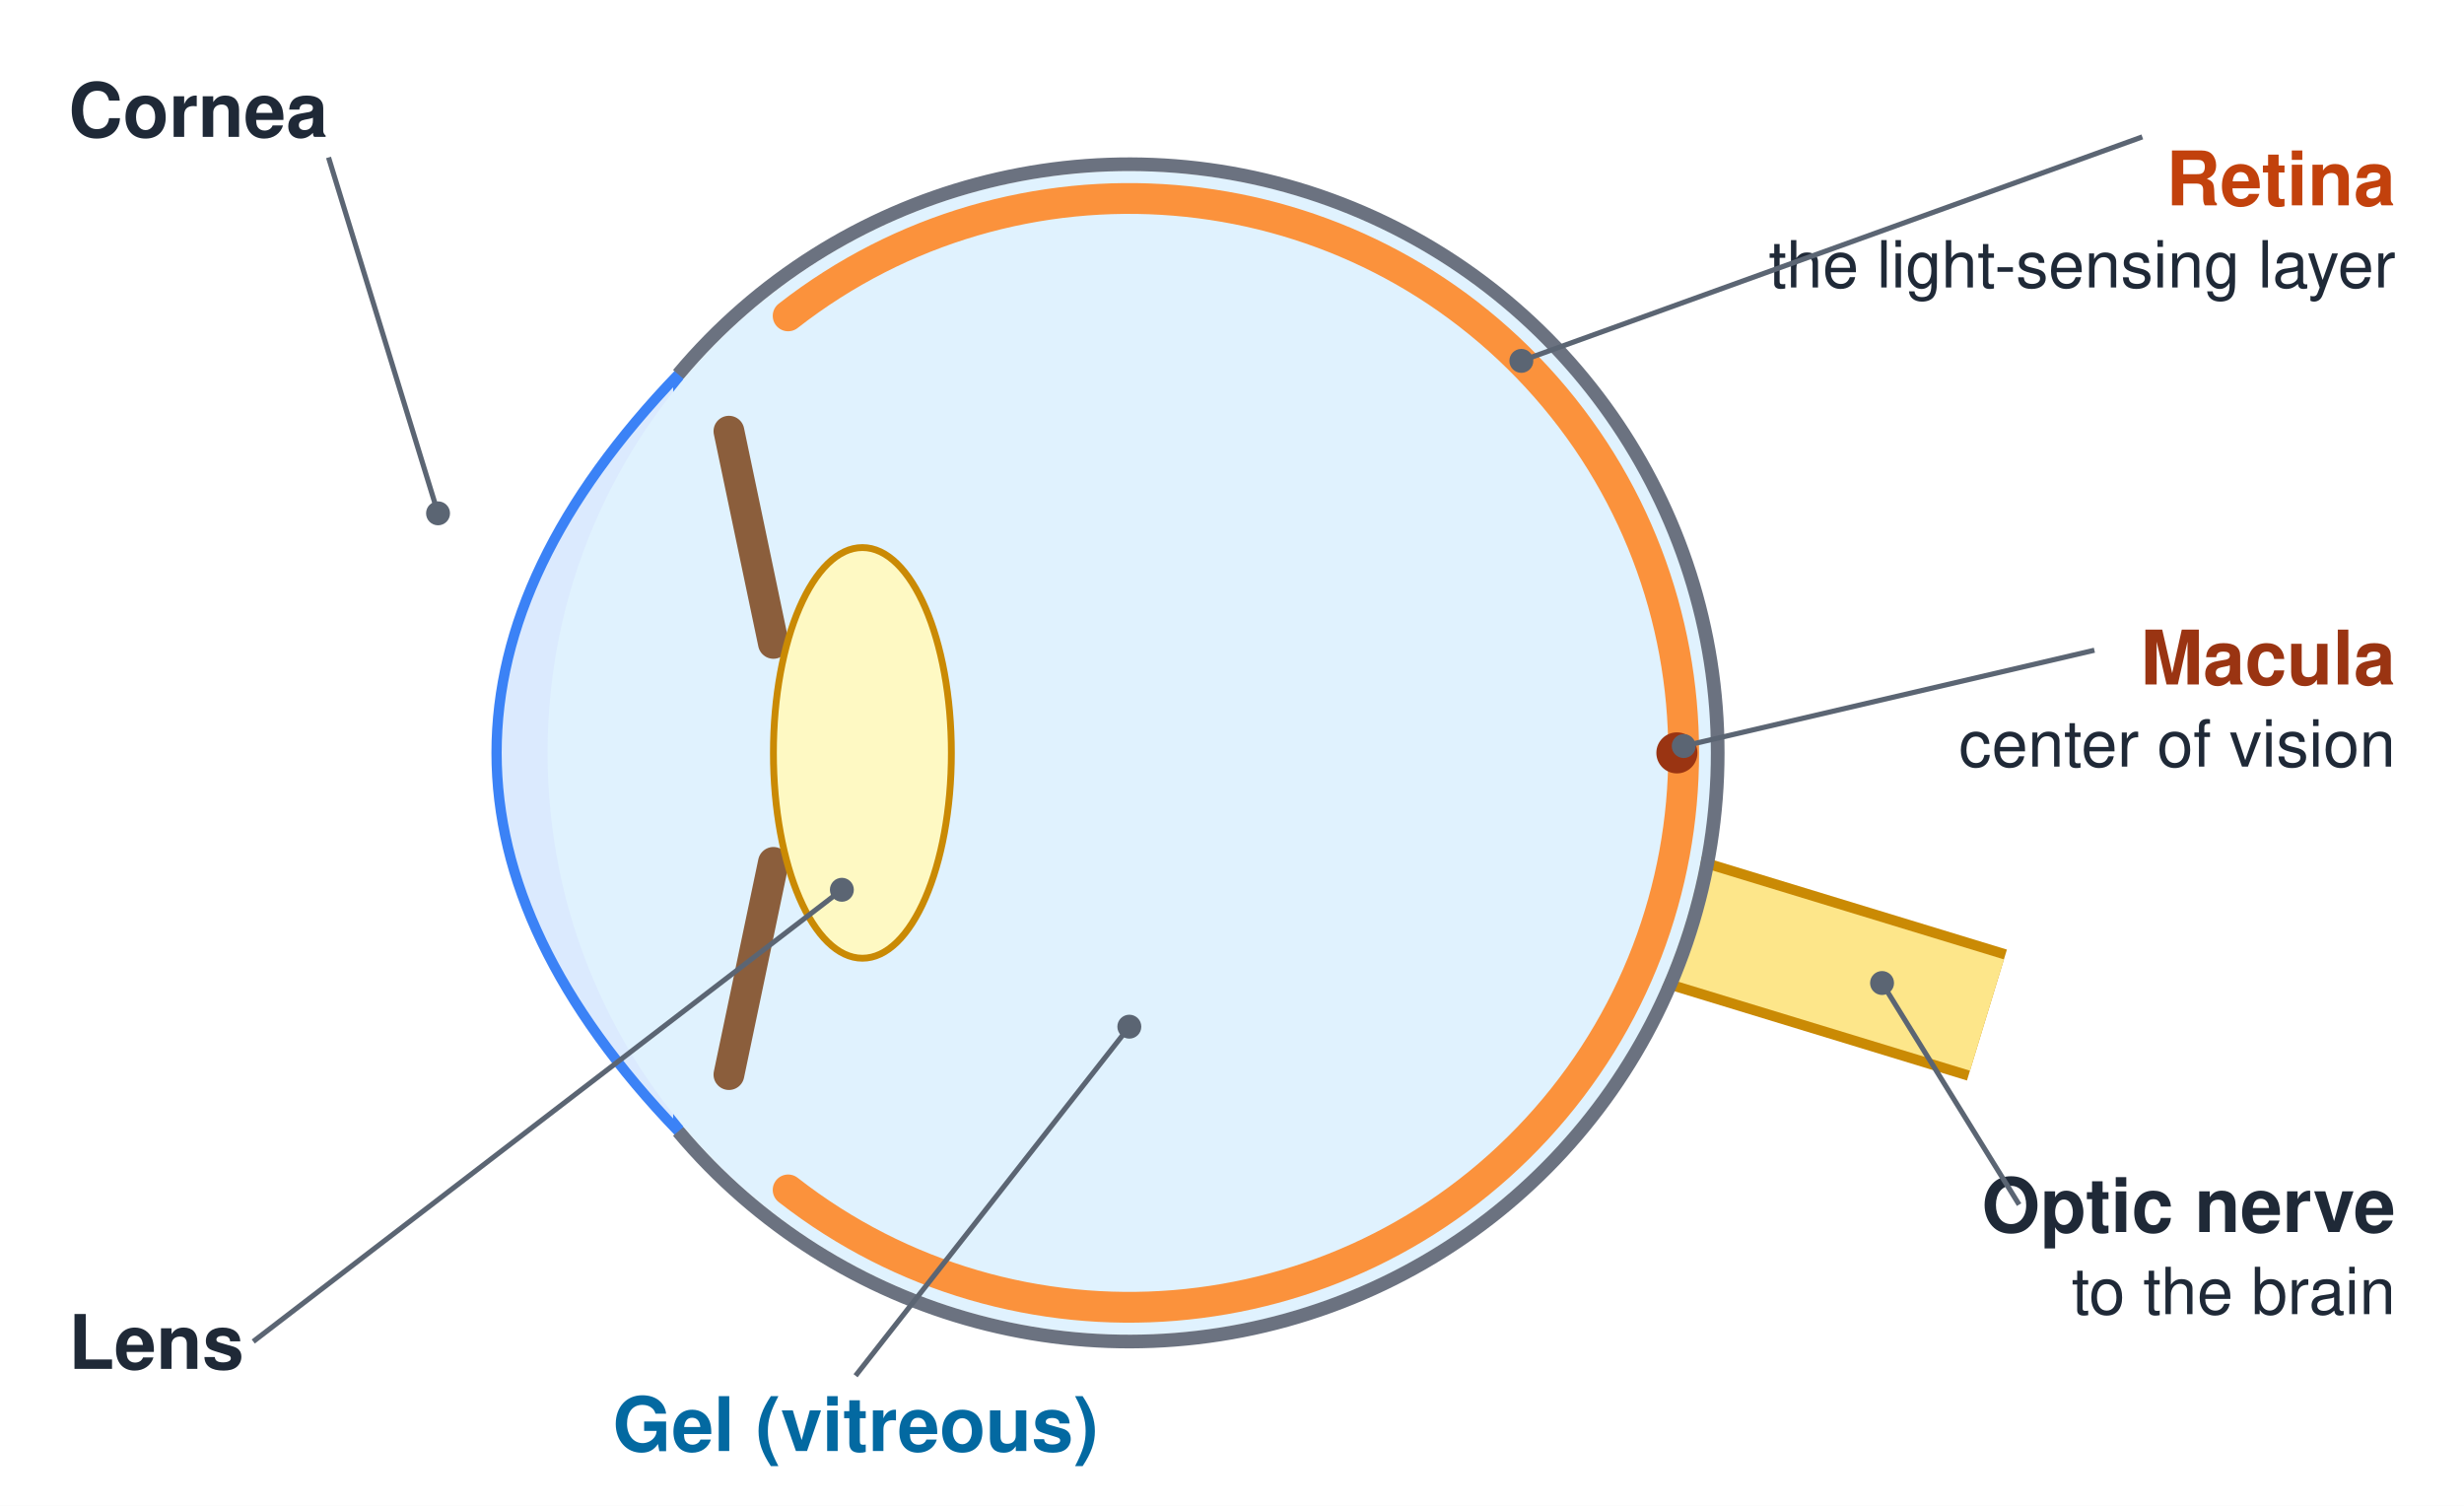
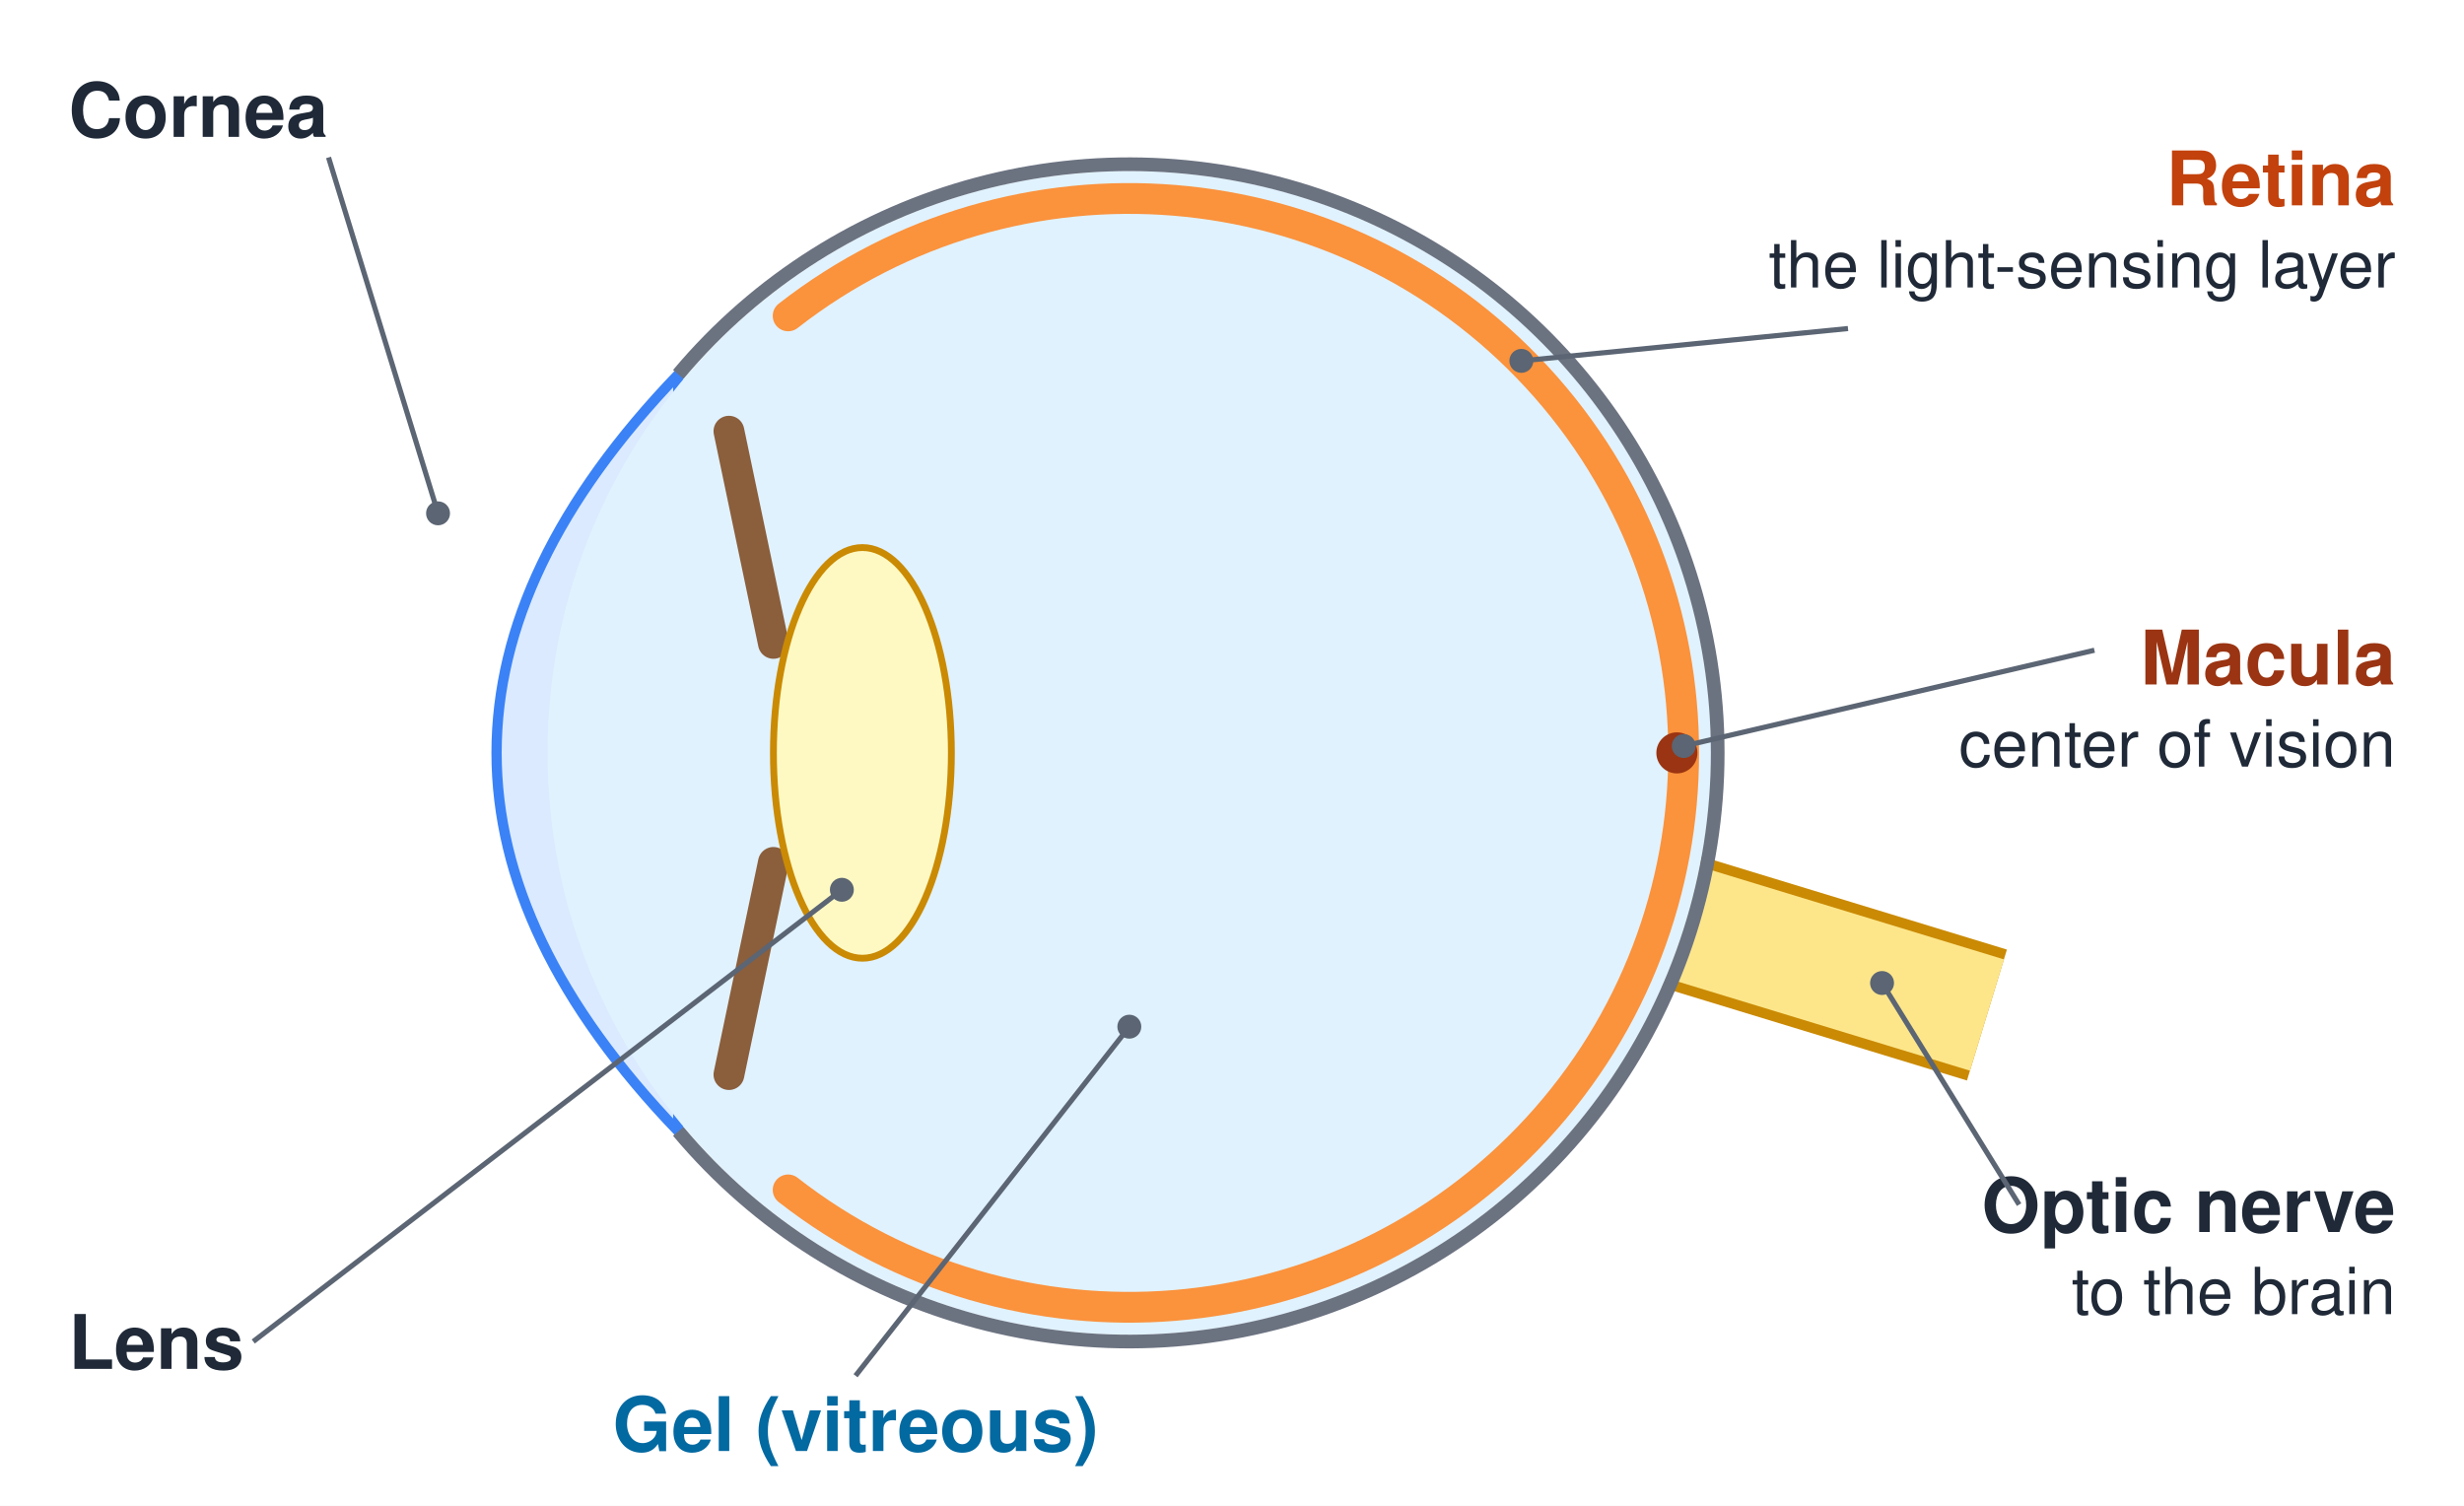
<svg xmlns="http://www.w3.org/2000/svg" viewBox="0 0 720 440" width="720" height="440" role="img" aria-label="The eye cut in half: cornea and lens at the front, the gel filling the eye, the retina lining the back, the macula at its center, and the optic nerve">
  <defs>
    <marker id="ah" viewBox="0 0 10 10" refX="7" refY="5" markerWidth="7" markerHeight="7" orient="auto-start-reverse">
      <path d="M0,0 L10,5 L0,10 z" fill="#2a6ebb" />
    </marker>
    <marker id="ahg" viewBox="0 0 10 10" refX="7" refY="5" markerWidth="7" markerHeight="7" orient="auto">
      <path d="M0,0 L10,5 L0,10 z" fill="#16a34a" />
    </marker>
    <pattern id="tm" width="6" height="6" patternUnits="userSpaceOnUse" patternTransform="rotate(45)">
      <rect width="6" height="6" fill="#fde68a" />
      <line x1="0" y1="0" x2="0" y2="6" stroke="#b45309" stroke-width="2" />
    </pattern>
    <pattern id="cloud" width="14" height="14" patternUnits="userSpaceOnUse">
      <rect width="14" height="14" fill="#d1d5db" />
      <circle cx="4" cy="4" r="2.2" fill="#9ca3af" />
      <circle cx="11" cy="10" r="1.6" fill="#9ca3af" />
    </pattern>
  </defs>
  <rect width="720" height="440" fill="#ffffff" />
  <line x1="473.4" y1="263.9" x2="580.6" y2="296.6" stroke="#ca8a04" stroke-width="40" />
  <line x1="473.4" y1="263.9" x2="580.6" y2="296.6" stroke="#fde68a" stroke-width="34" />
  <path d="M198.2,109.4 Q92,220 198.2,330.6 Z" fill="#dbeafe" stroke="#3b82f6" stroke-width="3" />
  <circle cx="330" cy="220" r="170" fill="#e0f2fe" />
  <path d="M198.2,109.4 A172,172 0 1,1 198.2,330.6" fill="none" stroke="#6b7280" stroke-width="4" />
  <path d="M230.3,92.3 A162,162 0 1,1 230.3,347.7" fill="none" stroke="#fb923c" stroke-width="9" stroke-linecap="round" />
  <circle cx="490" cy="220" r="6" fill="#9a3412" />
  <line x1="213" y1="126" x2="226" y2="188" stroke="#8b5e3c" stroke-width="9" stroke-linecap="round" />
  <line x1="226" y1="252" x2="213" y2="314" stroke="#8b5e3c" stroke-width="9" stroke-linecap="round" />
  <ellipse cx="252" cy="220" rx="26" ry="60" fill="#fef9c3" stroke="#ca8a04" stroke-width="2" />
  <text x="20" y="40" font-family="Helvetica Neue, Helvetica, Arial, sans-serif" font-size="22" font-weight="600" fill="#1f2937" text-anchor="start">Cornea</text>
  <line x1="96" y1="46" x2="128" y2="150" stroke="#5b6573" stroke-width="1.5" />
  <circle cx="128" cy="150" r="3.5" fill="#5b6573" />
  <text x="20" y="400" font-family="Helvetica Neue, Helvetica, Arial, sans-serif" font-size="22" font-weight="600" fill="#1f2937" text-anchor="start">Lens</text>
  <line x1="74" y1="392" x2="246" y2="260" stroke="#5b6573" stroke-width="1.5" />
  <circle cx="246" cy="260" r="3.5" fill="#5b6573" />
  <text x="250" y="424" font-family="Helvetica Neue, Helvetica, Arial, sans-serif" font-size="22" font-weight="600" fill="#0369a1" text-anchor="middle">Gel (vitreous)</text>
  <line x1="250" y1="402" x2="330" y2="300" stroke="#5b6573" stroke-width="1.5" />
  <circle cx="330" cy="300" r="3.5" fill="#5b6573" />
  <text x="700" y="60" font-family="Helvetica Neue, Helvetica, Arial, sans-serif" font-size="22" font-weight="600" fill="#c2410c" text-anchor="end">Retina</text>
  <text x="700" y="84" font-family="Helvetica Neue, Helvetica, Arial, sans-serif" font-size="19" font-weight="400" fill="#1f2937" text-anchor="end">the light-sensing layer</text>
-   <line x1="626" y1="40" x2="444.551" y2="105.449" stroke="#5b6573" stroke-width="1.5" />
+   <line x1="540" y1="96" x2="444.551" y2="105.449" stroke="#5b6573" stroke-width="1.5" />
  <circle cx="444.551" cy="105.449" r="3.5" fill="#5b6573" />
  <text x="700" y="200" font-family="Helvetica Neue, Helvetica, Arial, sans-serif" font-size="22" font-weight="600" fill="#9a3412" text-anchor="end">Macula</text>
  <text x="700" y="224" font-family="Helvetica Neue, Helvetica, Arial, sans-serif" font-size="19" font-weight="400" fill="#1f2937" text-anchor="end">center of vision</text>
  <line x1="612" y1="190" x2="492" y2="218" stroke="#5b6573" stroke-width="1.5" />
  <circle cx="492" cy="218" r="3.5" fill="#5b6573" />
  <text x="700" y="360" font-family="Helvetica Neue, Helvetica, Arial, sans-serif" font-size="22" font-weight="600" fill="#1f2937" text-anchor="end">Optic nerve</text>
  <text x="700" y="384" font-family="Helvetica Neue, Helvetica, Arial, sans-serif" font-size="19" font-weight="400" fill="#1f2937" text-anchor="end">to the brain</text>
  <line x1="590" y1="352" x2="549.95" y2="287.245" stroke="#5b6573" stroke-width="1.5" />
  <circle cx="549.95" cy="287.245" r="3.5" fill="#5b6573" />
</svg>
